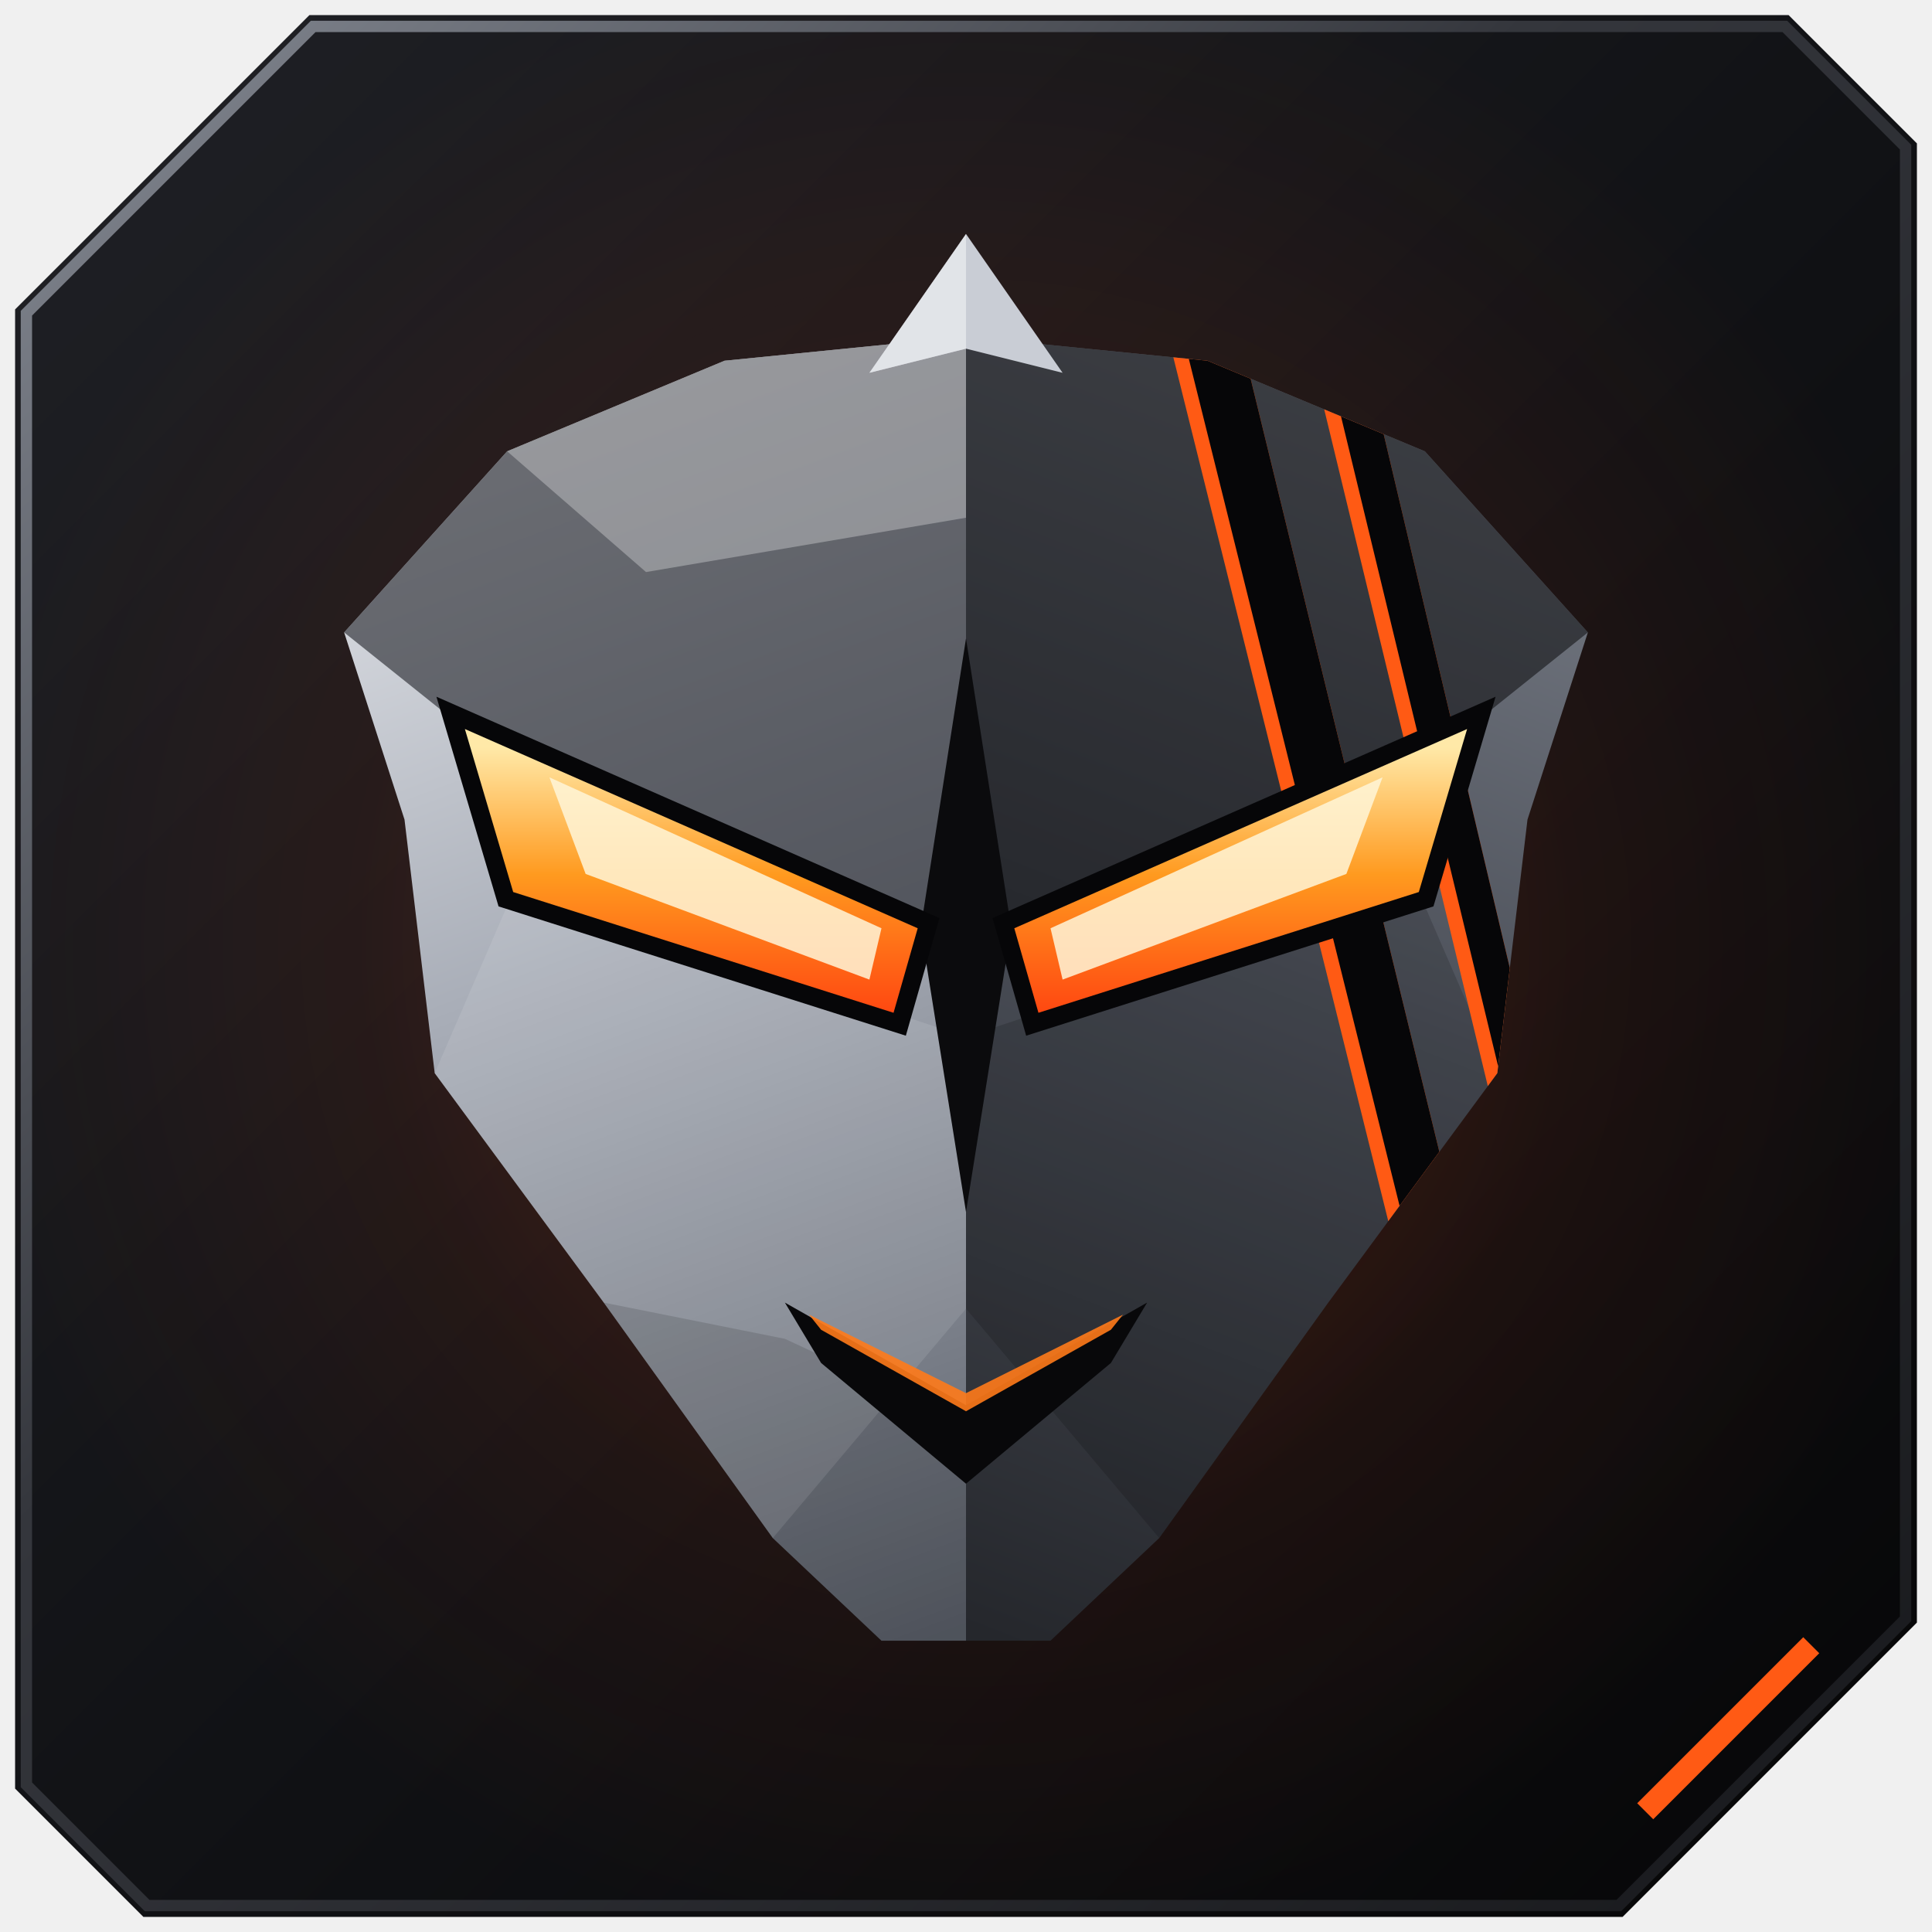
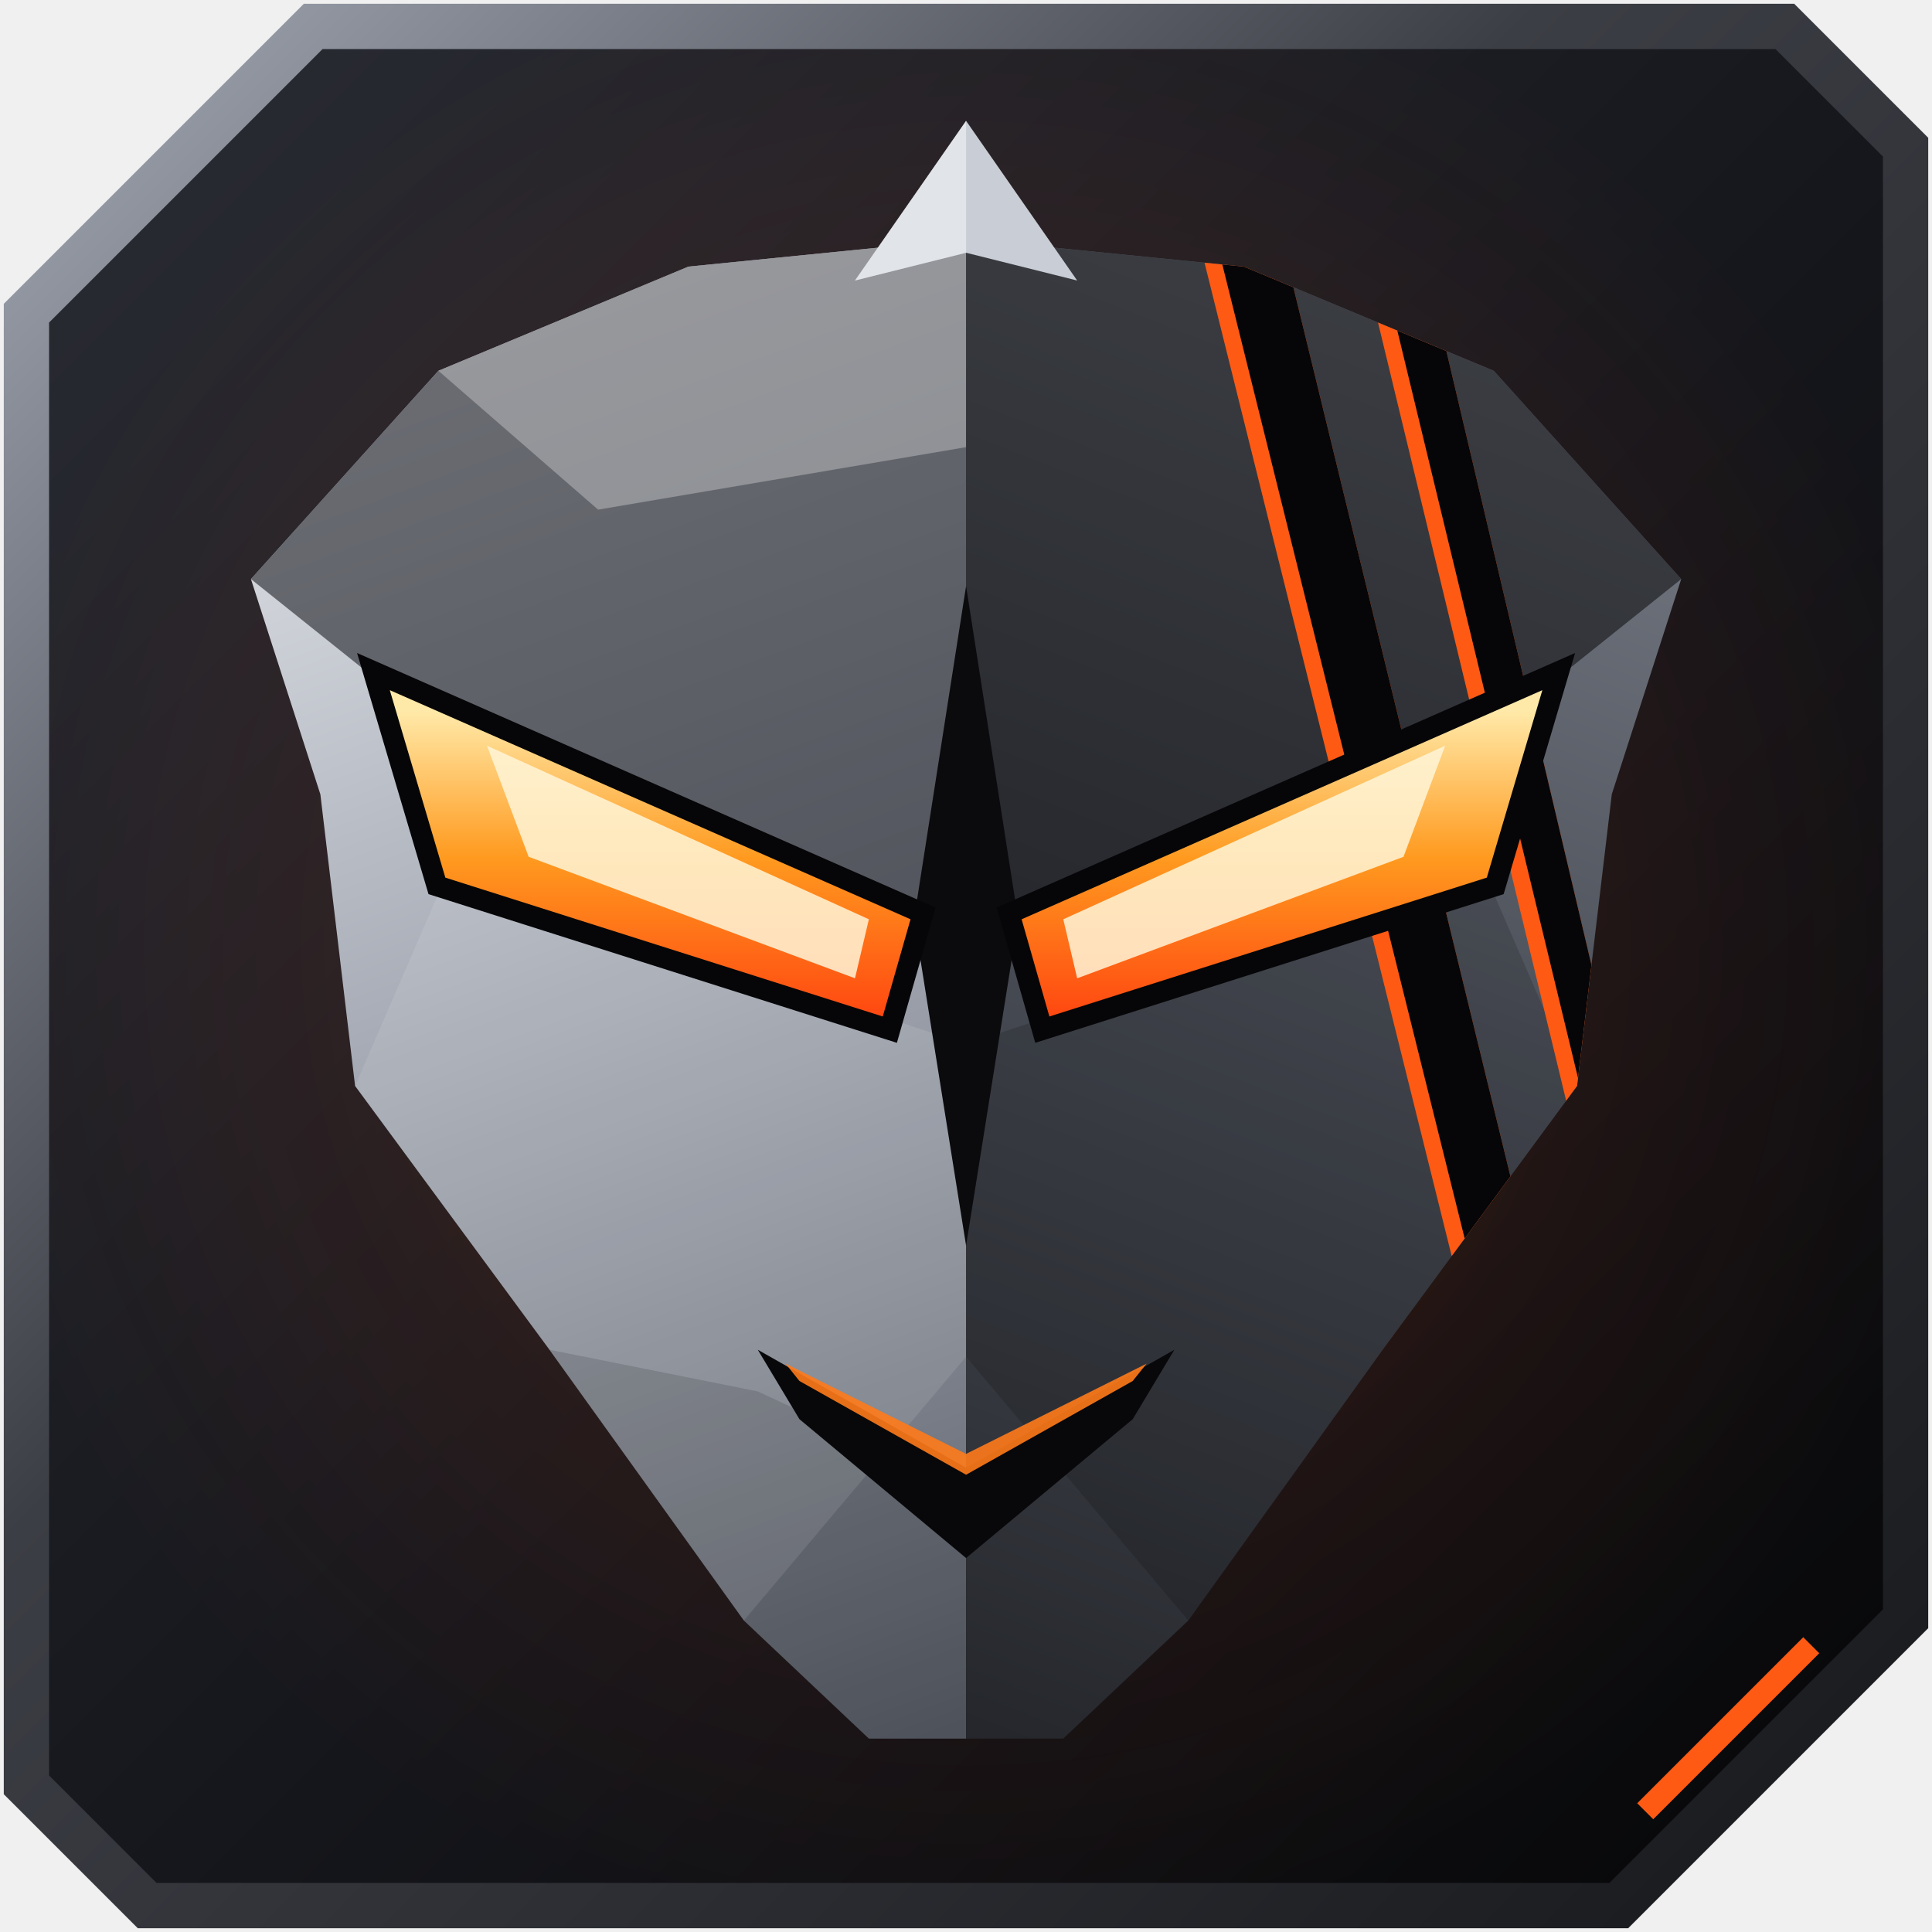
<svg xmlns="http://www.w3.org/2000/svg" width="512" height="512" viewBox="0 0 512 512" role="img" aria-labelledby="sf-title">
  <defs>
    <linearGradient id="g-plate" x1="0" y1="0" x2="512" y2="512" gradientUnits="userSpaceOnUse">
-       <stop offset="0" stop-color="#202126" />
-       <stop offset=".55" stop-color="#101114" />
+       <stop offset="0" stop-color="#2B2D35" />
+       <stop offset=".55" stop-color="#15161B" />
      <stop offset="1" stop-color="#060607" />
    </linearGradient>
    <linearGradient id="g-rim" x1="0" y1="0" x2="512" y2="512" gradientUnits="userSpaceOnUse">
-       <stop offset="0" stop-color="#8A8F99" />
-       <stop offset=".4" stop-color="#34363C" />
+       <stop offset="0" stop-color="#A6ACB8" />
+       <stop offset=".4" stop-color="#3C3E45" />
      <stop offset="1" stop-color="#17181B" />
    </linearGradient>
    <linearGradient id="g-lit" x1="90" y1="40" x2="250" y2="470" gradientUnits="userSpaceOnUse">
      <stop offset="0" stop-color="#E9EBEF" />
      <stop offset=".45" stop-color="#A9AEB8" />
      <stop offset="1" stop-color="#5D626C" />
    </linearGradient>
    <linearGradient id="g-shade" x1="430" y1="40" x2="262" y2="470" gradientUnits="userSpaceOnUse">
      <stop offset="0" stop-color="#7C818B" />
      <stop offset=".5" stop-color="#4A4E57" />
      <stop offset="1" stop-color="#25272C" />
    </linearGradient>
    <linearGradient id="g-eye" x1="0" y1="176" x2="0" y2="270" gradientUnits="userSpaceOnUse">
      <stop offset="0" stop-color="#FFE9A8" />
      <stop offset=".45" stop-color="#FF9A1F" />
      <stop offset="1" stop-color="#FF3D0F" />
    </linearGradient>
    <radialGradient id="g-heat" cx="256" cy="250" r="270" gradientUnits="userSpaceOnUse">
      <stop offset="0" stop-color="#FF4A12" stop-opacity=".30" />
      <stop offset=".6" stop-color="#FF4A12" stop-opacity=".07" />
      <stop offset="1" stop-color="#FF4A12" stop-opacity="0" />
    </radialGradient>
    <clipPath id="c-head">
      <path d="M256 40L176 48L104 78L50 138L70 200L80 284L136 360L192 438L228 472L256 472L284 472L320 438L376 360L432 284L442 200L462 138L408 78L336 48Z" />
    </clipPath>
  </defs>
  <path d="M82 4L474 4L508 38L508 430L430 508L38 508L4 474L4 82Z" fill="url(#g-plate)" />
  <path d="M82 4L474 4L508 38L508 430L430 508L38 508L4 474L4 82Z" fill="url(#g-heat)" />
-   <path d="M83 7L473 7L505 39L505 429L429 505L39 505L7 473L7 83Z" fill="none" stroke="url(#g-rim)" stroke-width="3" stroke-linejoin="miter" />
+   <path d="M83 7L473 7L505 39L505 429L429 505L39 505L7 473L7 83Z" fill="none" stroke="url(#g-rim)" stroke-width="12" stroke-linejoin="miter" />
  <path d="M436 480L480 436" stroke="#FF5A14" stroke-width="6" stroke-linecap="butt" />
-   <g transform="translate(51.2 57.2) scale(0.8)">
+   <g transform="translate(20.5 26.5) scale(0.92)">
    <path d="M256 40L176 48L104 78L50 138L70 200L80 284L136 360L192 438L228 472L256 472Z" fill="url(#g-lit)" />
    <path d="M256 40L336 48L408 78L462 138L442 200L432 284L376 360L320 438L284 472L256 472L256 40Z" fill="url(#g-shade)" />
    <path d="M256 40L176 48L104 78L50 138L90 170L240 236L256 232Z" fill="#23252B" opacity=".62" />
    <path d="M256 40L176 48L104 78L150 118L256 100Z" fill="#fff" opacity=".30" />
    <path d="M136 360L192 438L228 472L256 472L256 400L196 372Z" fill="#000" opacity=".16" />
    <path d="M256 232L272 236L422 170L462 138L408 78L336 48L256 40Z" fill="#0B0B0D" opacity=".55" />
    <path d="M106 224L232 264L256 272L256 362L192 438L136 360L80 284Z" fill="#FFFFFF" opacity=".10" />
    <path d="M432 284L376 360L320 438L256 362L256 272L280 264L406 224Z" fill="#000" opacity=".16" />
    <path d="M256 6L288 52L256 44L224 52Z" fill="#C9CDD5" />
    <path d="M256 6L256 44L224 52Z" fill="#fff" opacity=".45" />
    <g clip-path="url(#c-head)">
      <path d="M318 20L342 20L446 446L424 446Z" fill="#FF5A14" />
      <path d="M323 20L342 20L446 446L429 446Z" fill="#060608" />
      <path d="M364 20L382 20L468 384L452 384Z" fill="#FF5A14" />
      <path d="M369 20L382 20L468 384L457 384Z" fill="#060608" />
    </g>
    <path d="M256 140L271 236L256 330L241 236Z" fill="#0B0B0D" />
    <path d="M196 360L256 394L316 360L304 380L256 420L208 380Z" fill="#08080A" />
    <path d="M204 364L256 390L308 364L304 369L256 396L208 369Z" fill="#FF7A1A" opacity=".9" />
    <g stroke="#060608" stroke-width="12" stroke-linejoin="miter" stroke-miterlimit="8" fill="#060608">
      <path d="M90 170L240 236L232 264L106 224Z" />
      <path d="M406 224L280 264L272 236L422 170Z" />
    </g>
    <path d="M90 170L240 236L232 264L106 224Z" fill="url(#g-eye)" />
    <path d="M406 224L280 264L272 236L422 170Z" fill="url(#g-eye)" />
    <path d="M118 186L228 236L224 253L130 218Z" fill="#FFF6D8" opacity=".85" />
    <path d="M382 218L288 253L284 236L394 186Z" fill="#FFF6D8" opacity=".85" />
  </g>
</svg>
